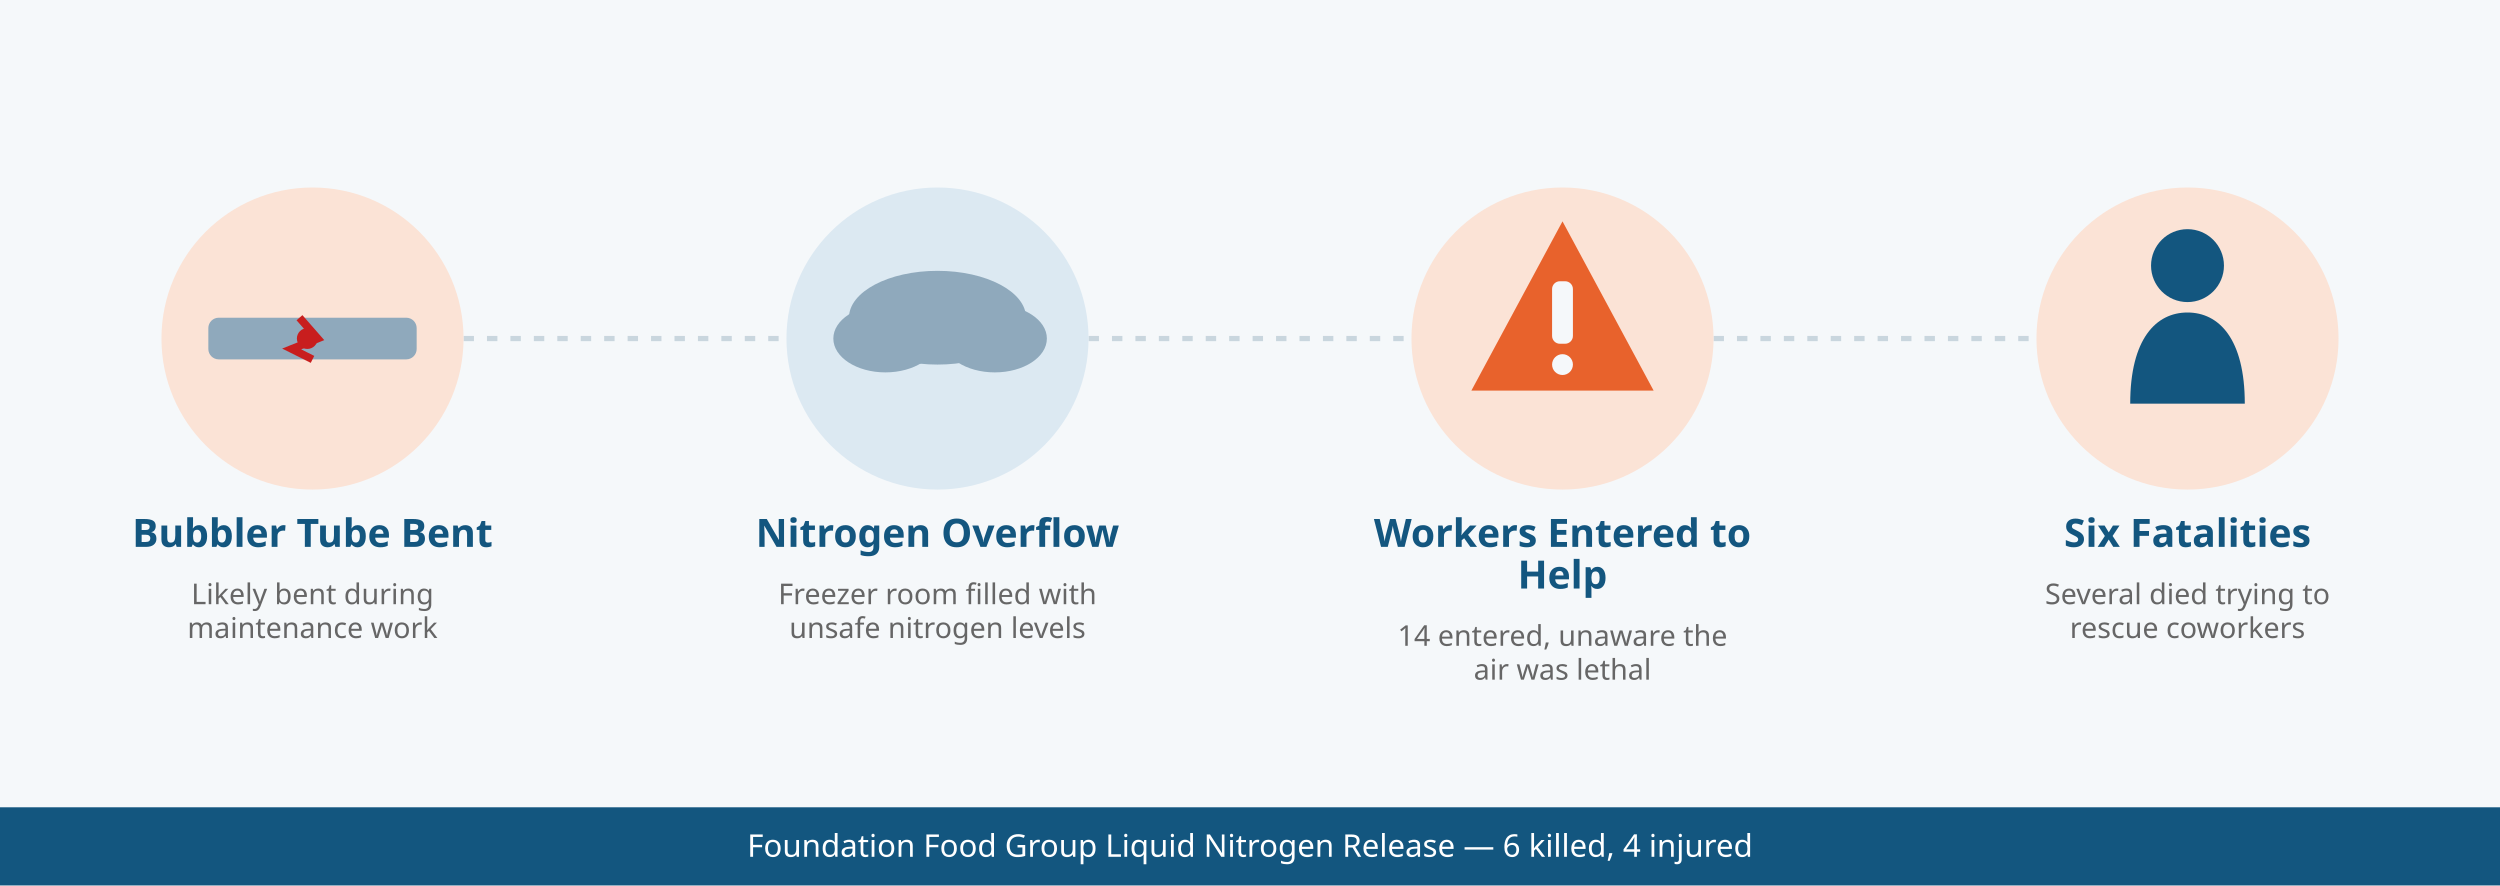
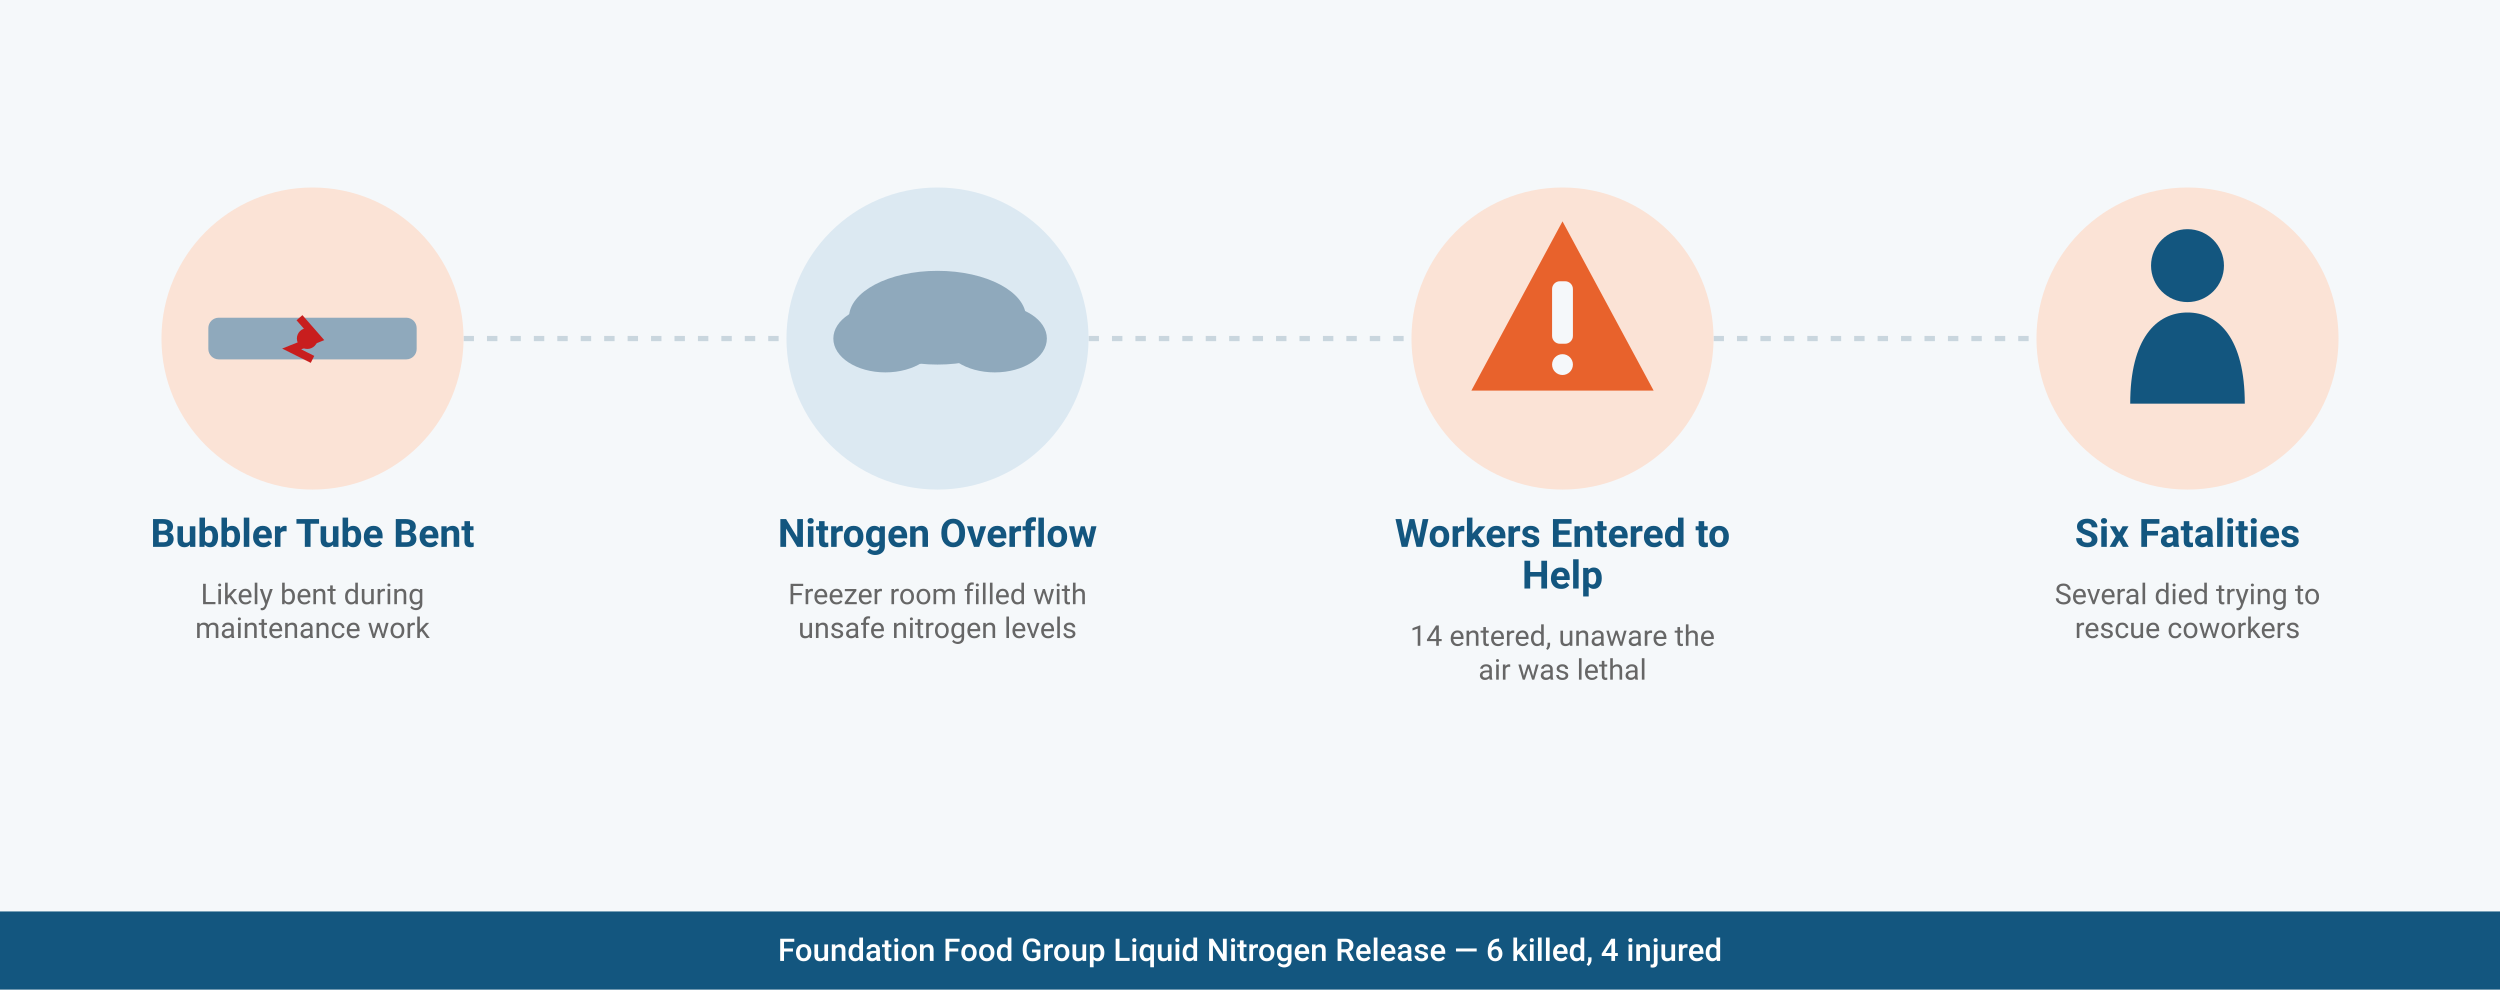
- <svg xmlns="http://www.w3.org/2000/svg" viewBox="0 0 960 340" font-family="'Poppins', sans-serif">
+ <svg xmlns="http://www.w3.org/2000/svg" viewBox="0 0 960 380" font-family="-apple-system, 'Segoe UI', Roboto, Arial, sans-serif">
  <defs>
    <style>
-       .label { font-family: 'Baloo 2', sans-serif; font-weight: 700; font-size: 15px; fill: #13567F; }
-       .sublabel { font-family: 'Poppins', sans-serif; font-size: 11px; fill: #666; }
+       .label { font-family: -apple-system, 'Segoe UI', Roboto, Arial, sans-serif; font-weight: 700; font-size: 15px; fill: #13567F; }
+       .sublabel { font-family: -apple-system, 'Segoe UI', Roboto, Arial, sans-serif; font-size: 11px; fill: #666; }
      .arrow { stroke: #C9D6DE; stroke-width: 2; fill: none; }
    </style>
  </defs>
-   <rect width="960" height="340" fill="#F5F8FA" />
+   <rect width="960" height="380" fill="#F5F8FA" />
  <line x1="178" y1="130" x2="302" y2="130" class="arrow" stroke-dasharray="4 5" />
  <line x1="418" y1="130" x2="542" y2="130" class="arrow" stroke-dasharray="4 5" />
  <line x1="658" y1="130" x2="782" y2="130" class="arrow" stroke-dasharray="4 5" />
  <g transform="translate(60,50)">
    <circle cx="60" cy="80" r="58" fill="#FBE3D6" />
    <rect x="20" y="72" width="80" height="16" rx="4" fill="#8FA9BC" />
    <path d="M55,72 L62,80 L52,84 L60,88" stroke="#C81E1E" stroke-width="3" fill="none" />
    <circle cx="58" cy="80" r="4" fill="#C81E1E" />
    <text x="60" y="160" text-anchor="middle" class="label">Bubbler Tube Bent</text>
    <text x="60" y="182" text-anchor="middle" class="sublabel">Likely bent during</text>
    <text x="60" y="195" text-anchor="middle" class="sublabel">maintenance work</text>
  </g>
  <g transform="translate(300,50)">
    <circle cx="60" cy="80" r="58" fill="#DCE9F2" />
    <ellipse cx="60" cy="72" rx="34" ry="18" fill="#8FA9BC" />
    <ellipse cx="40" cy="80" rx="20" ry="13" fill="#8FA9BC" />
    <ellipse cx="82" cy="80" rx="20" ry="13" fill="#8FA9BC" />
    <text x="60" y="160" text-anchor="middle" class="label">Nitrogen Overflow</text>
    <text x="60" y="182" text-anchor="middle" class="sublabel">Freezer room filled with</text>
    <text x="60" y="195" text-anchor="middle" class="sublabel">unsafe nitrogen levels</text>
  </g>
  <g transform="translate(540,50)">
    <circle cx="60" cy="80" r="58" fill="#FBE3D6" />
    <path d="M60,35 L95,100 L25,100 Z" fill="#E8622C" />
    <rect x="56" y="58" width="8" height="24" rx="3" fill="#F5F8FA" />
    <circle cx="60" cy="90" r="4" fill="#F5F8FA" />
    <text x="60" y="160" text-anchor="middle" class="label">Workers Entered to</text>
    <text x="60" y="176" text-anchor="middle" class="label">Help</text>
    <text x="60" y="198" text-anchor="middle" class="sublabel">14 entered, unaware the</text>
    <text x="60" y="211" text-anchor="middle" class="sublabel">air was lethal</text>
  </g>
  <g transform="translate(780,50)">
    <circle cx="60" cy="80" r="58" fill="#FBE3D6" />
    <circle cx="60" cy="52" r="14" fill="#13567F" />
    <path d="M38,105 C38,80 48,70 60,70 C72,70 82,80 82,105 Z" fill="#13567F" />
    <text x="60" y="160" text-anchor="middle" class="label">Six Fatalities</text>
    <text x="60" y="182" text-anchor="middle" class="sublabel">Several died trying to</text>
    <text x="60" y="195" text-anchor="middle" class="sublabel">rescue coworkers</text>
  </g>
-   <rect x="0" y="310" width="960" height="30" fill="#13567F" />
-   <text x="480" y="329" text-anchor="middle" fill="#fff" font-size="12" font-family="'Poppins', sans-serif" font-weight="500">Foundation Food Group Liquid Nitrogen Release — 6 killed, 4 injured</text>
+   <rect x="0" y="350" width="960" height="30" fill="#13567F" />
+   <text x="480" y="369" text-anchor="middle" fill="#fff" font-size="12" font-family="-apple-system, 'Segoe UI', Roboto, Arial, sans-serif" font-weight="500">Foundation Food Group Liquid Nitrogen Release — 6 killed, 4 injured</text>
</svg>
